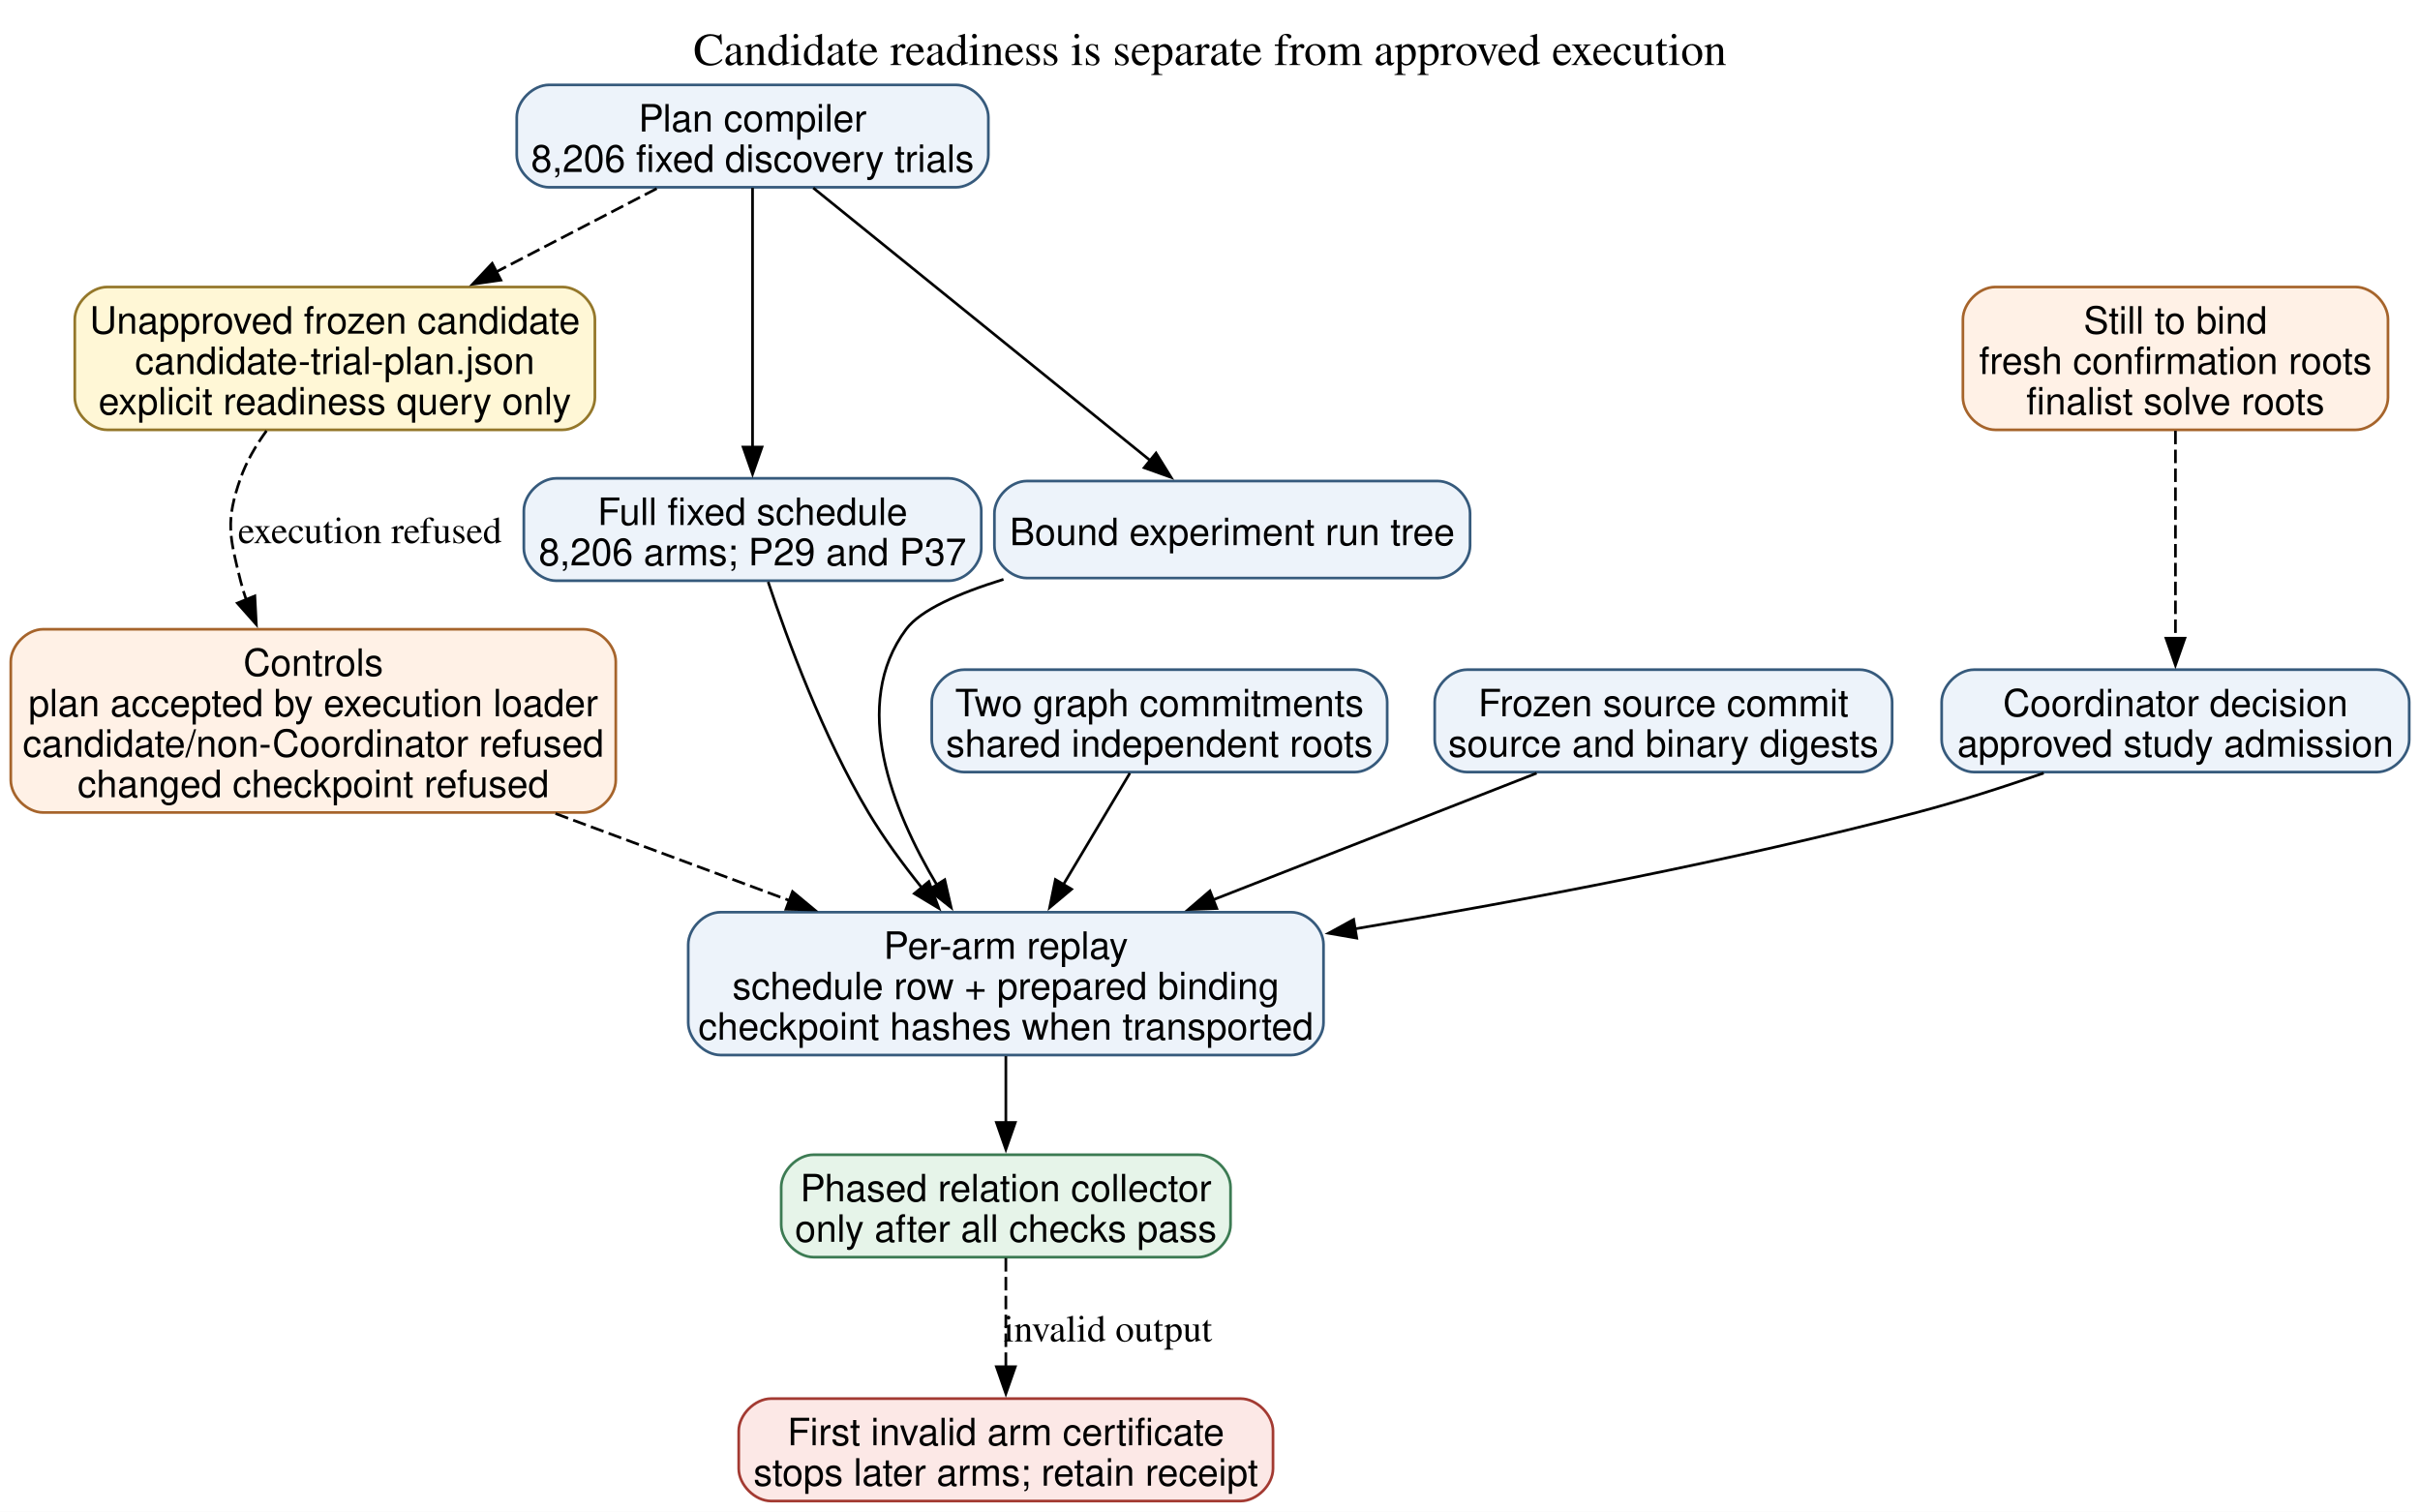
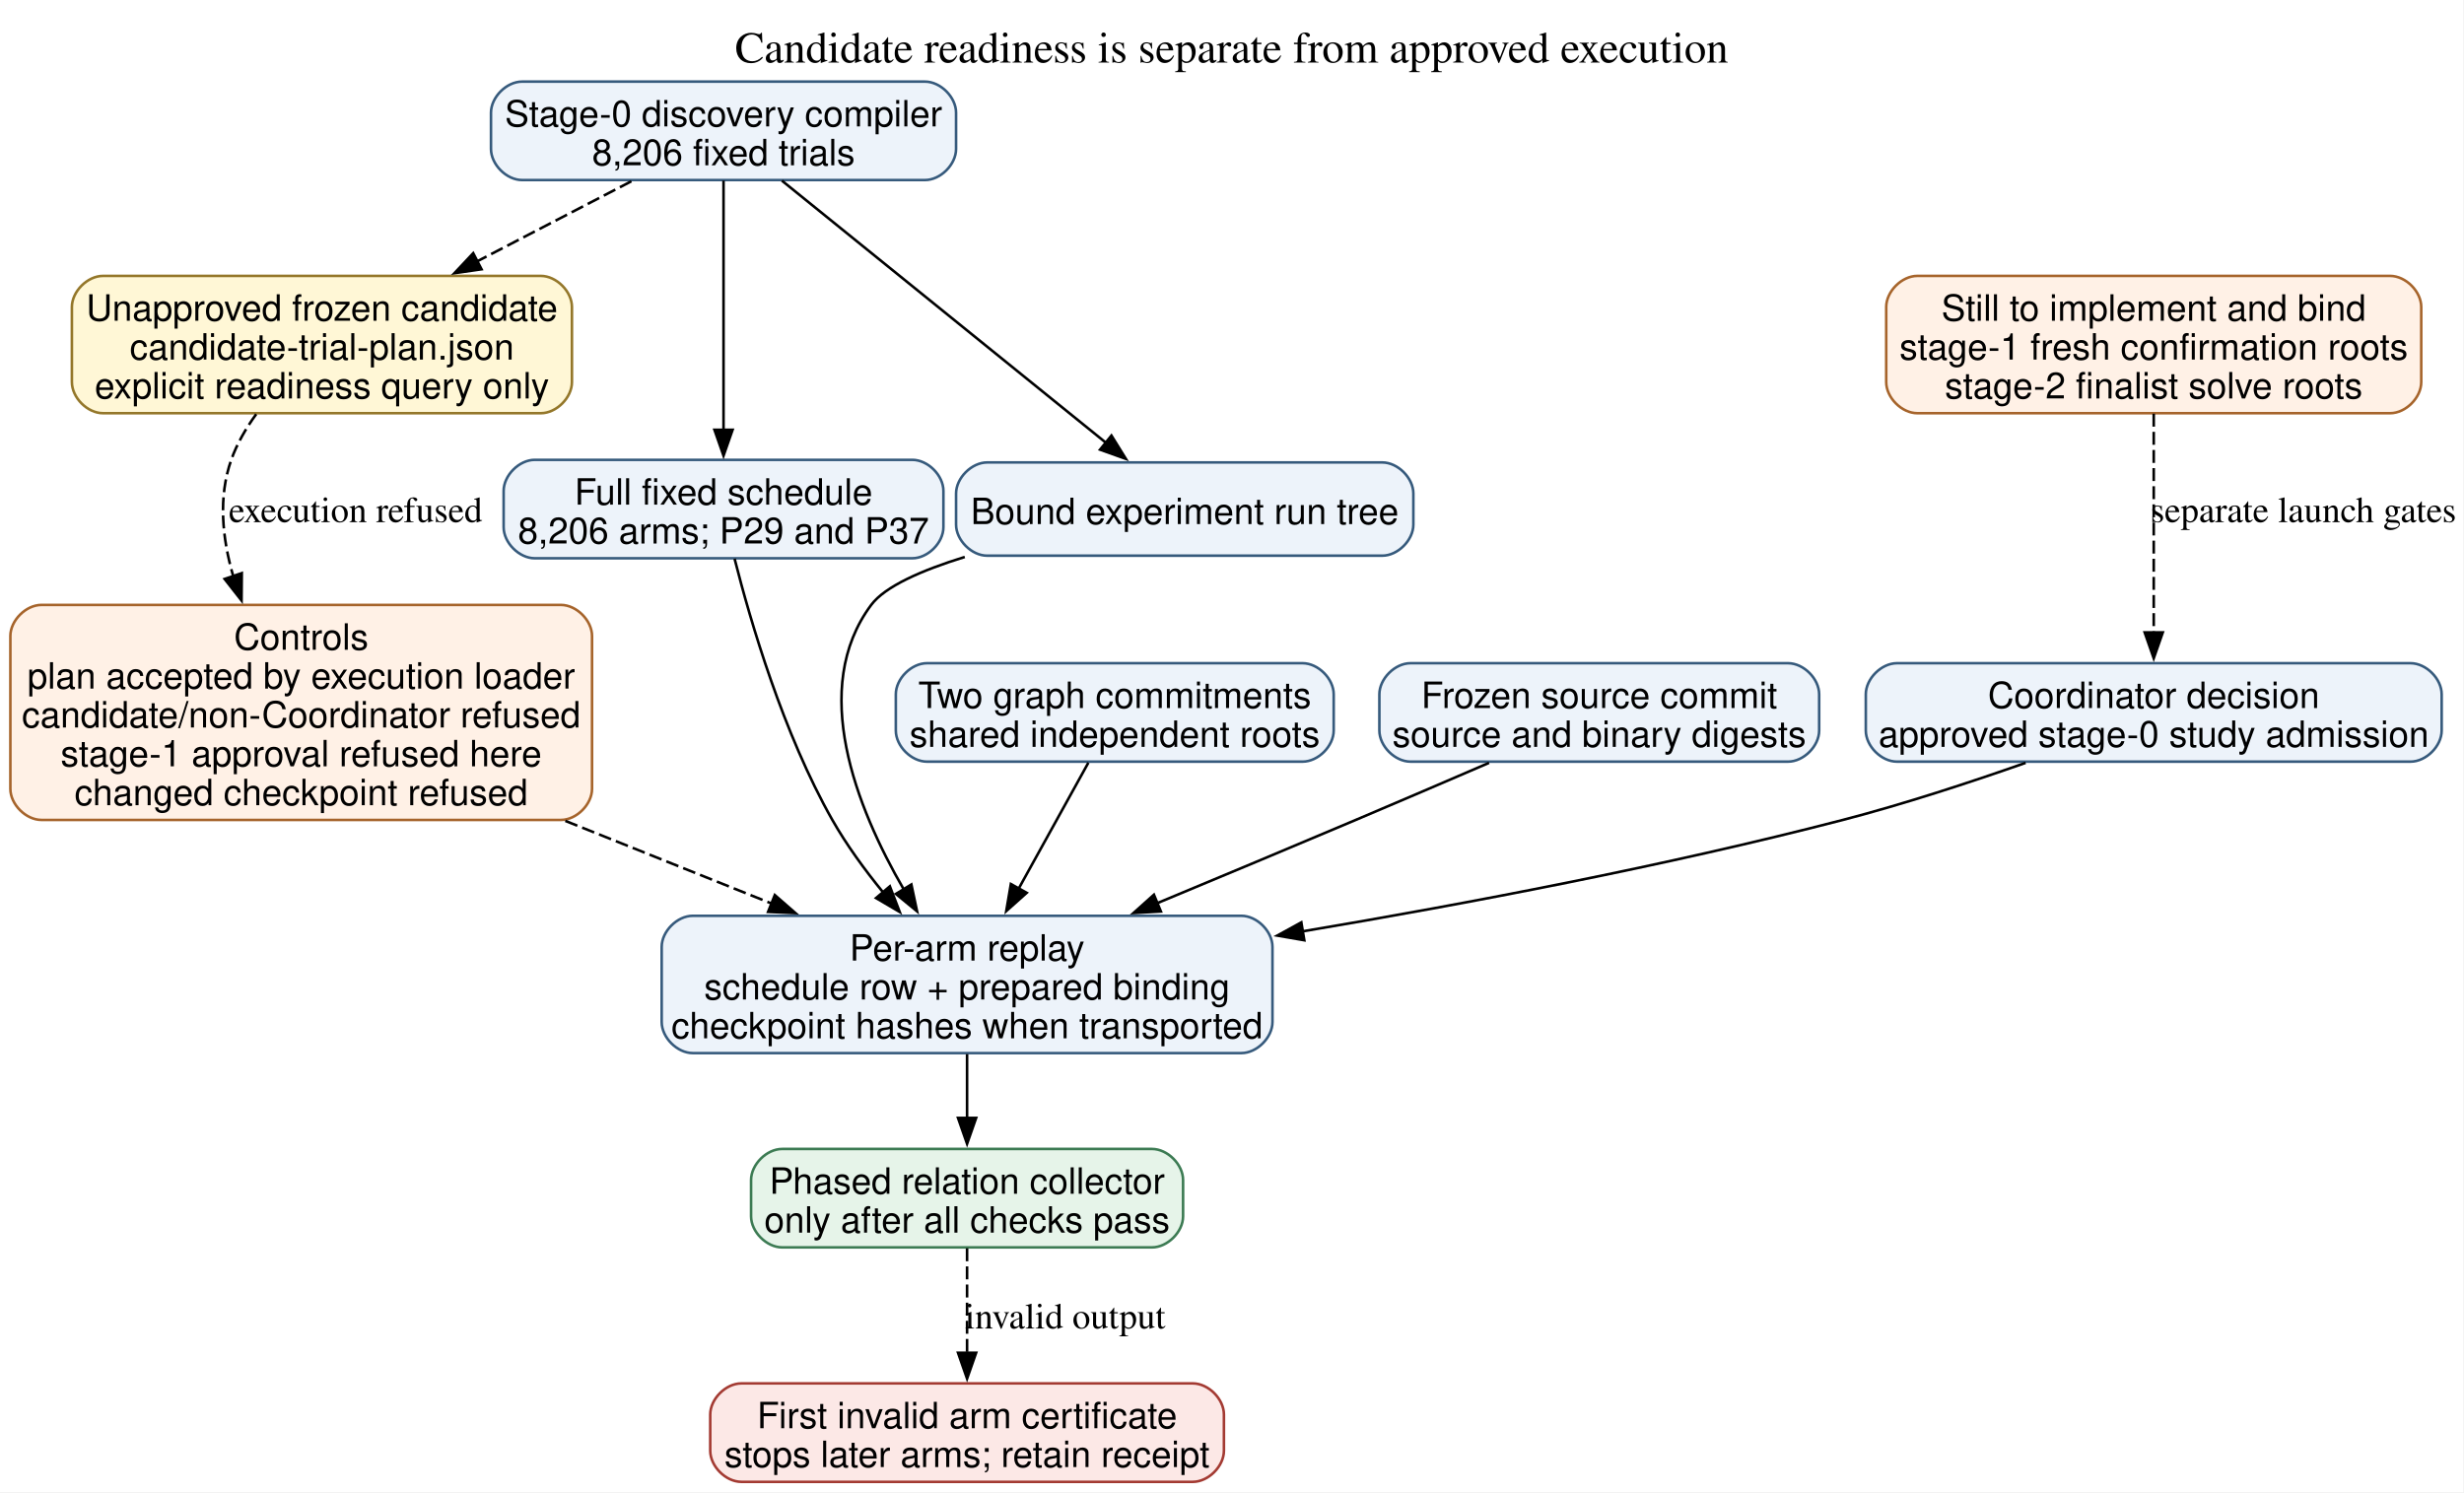
- <svg xmlns="http://www.w3.org/2000/svg" width="898pt" height="561pt" viewBox="0.00 0.00 898.00 561.00">
-   <g id="graph0" class="graph" transform="scale(1 1) rotate(0) translate(4 557)">
-     <polygon fill="white" stroke="none" points="-4,4 -4,-557 894,-557 894,4 -4,4" />
-     <text xml:space="preserve" text-anchor="middle" x="445" y="-532.85" font-family="Times,serif" font-size="17.00">Candidate readiness is separate from approved execution</text>
+ <svg xmlns="http://www.w3.org/2000/svg" width="951pt" height="576pt" viewBox="0.00 0.00 951.00 576.00">
+   <g id="graph0" class="graph" transform="scale(1 1) rotate(0) translate(4 572)">
+     <polygon fill="white" stroke="none" points="-4,4 -4,-572 946.75,-572 946.75,4 -4,4" />
+     <text xml:space="preserve" text-anchor="middle" x="471.38" y="-547.85" font-family="Times,serif" font-size="17.00">Candidate readiness is separate from approved execution</text>
    <g id="node1" class="node">
-       <path fill="#edf3fa" stroke="#365a7c" d="M878,-308.5C878,-308.5 728.5,-308.5 728.5,-308.5 722.5,-308.5 716.5,-302.5 716.5,-296.5 716.5,-296.5 716.5,-282.5 716.5,-282.5 716.5,-276.5 722.5,-270.5 728.5,-270.5 728.5,-270.5 878,-270.5 878,-270.5 884,-270.5 890,-276.5 890,-282.5 890,-282.5 890,-296.5 890,-296.5 890,-302.5 884,-308.5 878,-308.5" />
-       <text xml:space="preserve" text-anchor="middle" x="803.25" y="-291.2" font-family="Helvetica,sans-Serif" font-size="14.00">Coordinator decision</text>
-       <text xml:space="preserve" text-anchor="middle" x="803.25" y="-276.2" font-family="Helvetica,sans-Serif" font-size="14.00">approved study admission</text>
+       <path fill="#edf3fa" stroke="#365a7c" d="M926.38,-316C926.38,-316 728.12,-316 728.12,-316 722.12,-316 716.12,-310 716.12,-304 716.12,-304 716.12,-290 716.12,-290 716.12,-284 722.12,-278 728.12,-278 728.12,-278 926.38,-278 926.38,-278 932.38,-278 938.38,-284 938.38,-290 938.38,-290 938.38,-304 938.38,-304 938.38,-310 932.38,-316 926.38,-316" />
+       <text xml:space="preserve" text-anchor="middle" x="827.25" y="-298.7" font-family="Helvetica,sans-Serif" font-size="14.00">Coordinator decision</text>
+       <text xml:space="preserve" text-anchor="middle" x="827.25" y="-283.7" font-family="Helvetica,sans-Serif" font-size="14.00">approved stage-0 study admission</text>
    </g>
    <g id="node8" class="node">
      <path fill="#edf3fa" stroke="#365a7c" d="M475.12,-218.5C475.12,-218.5 263.38,-218.5 263.38,-218.5 257.38,-218.5 251.38,-212.5 251.38,-206.5 251.38,-206.5 251.38,-177.5 251.38,-177.5 251.38,-171.5 257.38,-165.5 263.38,-165.5 263.38,-165.5 475.12,-165.5 475.12,-165.5 481.12,-165.5 487.12,-171.5 487.12,-177.5 487.12,-177.5 487.12,-206.5 487.12,-206.5 487.12,-212.5 481.12,-218.5 475.12,-218.5" />
      <text xml:space="preserve" text-anchor="middle" x="369.25" y="-201.2" font-family="Helvetica,sans-Serif" font-size="14.00">Per-arm replay</text>
      <text xml:space="preserve" text-anchor="middle" x="369.25" y="-186.2" font-family="Helvetica,sans-Serif" font-size="14.00">schedule row + prepared binding</text>
      <text xml:space="preserve" text-anchor="middle" x="369.25" y="-171.2" font-family="Helvetica,sans-Serif" font-size="14.00">checkpoint hashes when transported</text>
    </g>
    <g id="edge5" class="edge">
-       <path fill="none" stroke="black" d="M754.35,-270.12C739.38,-264.92 722.76,-259.58 707.25,-255.5 639.19,-237.62 562.12,-222.95 498.77,-212.32" />
-       <polygon fill="black" stroke="black" points="499.45,-208.89 489.01,-210.7 498.3,-215.79 499.45,-208.89" />
+       <path fill="none" stroke="black" d="M777.81,-277.54C756.34,-269.99 730.77,-261.61 707.25,-255.5 639.14,-237.81 562.06,-223.15 498.73,-212.49" />
+       <polygon fill="black" stroke="black" points="499.41,-209.06 488.97,-210.86 498.26,-215.96 499.41,-209.06" />
    </g>
    <g id="node2" class="node">
-       <path fill="#edf3fa" stroke="#365a7c" d="M350.75,-525.5C350.75,-525.5 199.75,-525.5 199.75,-525.5 193.75,-525.5 187.75,-519.5 187.75,-513.5 187.75,-513.5 187.75,-499.5 187.75,-499.5 187.75,-493.5 193.75,-487.5 199.75,-487.5 199.75,-487.5 350.75,-487.5 350.75,-487.5 356.75,-487.5 362.75,-493.5 362.75,-499.5 362.75,-499.5 362.75,-513.5 362.75,-513.5 362.75,-519.5 356.75,-525.5 350.75,-525.5" />
-       <text xml:space="preserve" text-anchor="middle" x="275.25" y="-508.2" font-family="Helvetica,sans-Serif" font-size="14.00">Plan compiler</text>
-       <text xml:space="preserve" text-anchor="middle" x="275.25" y="-493.2" font-family="Helvetica,sans-Serif" font-size="14.00">8,206 fixed discovery trials</text>
+       <path fill="#edf3fa" stroke="#365a7c" d="M353,-540.5C353,-540.5 197.5,-540.5 197.5,-540.5 191.5,-540.5 185.5,-534.5 185.5,-528.5 185.5,-528.5 185.5,-514.5 185.5,-514.5 185.5,-508.5 191.5,-502.5 197.5,-502.5 197.5,-502.5 353,-502.5 353,-502.5 359,-502.5 365,-508.5 365,-514.5 365,-514.5 365,-528.5 365,-528.5 365,-534.5 359,-540.5 353,-540.5" />
+       <text xml:space="preserve" text-anchor="middle" x="275.25" y="-523.2" font-family="Helvetica,sans-Serif" font-size="14.00">Stage-0 discovery compiler</text>
+       <text xml:space="preserve" text-anchor="middle" x="275.25" y="-508.2" font-family="Helvetica,sans-Serif" font-size="14.00">8,206 fixed trials</text>
    </g>
    <g id="node3" class="node">
-       <path fill="#fff7d6" stroke="#94772a" d="M204.75,-450.5C204.75,-450.5 35.75,-450.5 35.75,-450.5 29.75,-450.5 23.75,-444.5 23.75,-438.5 23.75,-438.5 23.75,-409.5 23.75,-409.5 23.75,-403.5 29.75,-397.5 35.75,-397.5 35.75,-397.5 204.75,-397.5 204.75,-397.5 210.75,-397.5 216.75,-403.5 216.75,-409.5 216.75,-409.5 216.75,-438.5 216.75,-438.5 216.75,-444.5 210.75,-450.5 204.75,-450.5" />
-       <text xml:space="preserve" text-anchor="middle" x="120.25" y="-433.2" font-family="Helvetica,sans-Serif" font-size="14.00">Unapproved frozen candidate</text>
-       <text xml:space="preserve" text-anchor="middle" x="120.25" y="-418.2" font-family="Helvetica,sans-Serif" font-size="14.00">candidate-trial-plan.json</text>
-       <text xml:space="preserve" text-anchor="middle" x="120.25" y="-403.2" font-family="Helvetica,sans-Serif" font-size="14.00">explicit readiness query only</text>
+       <path fill="#fff7d6" stroke="#94772a" d="M204.75,-465.5C204.75,-465.5 35.75,-465.5 35.75,-465.5 29.75,-465.5 23.75,-459.5 23.75,-453.5 23.75,-453.5 23.75,-424.5 23.75,-424.5 23.75,-418.5 29.75,-412.5 35.75,-412.5 35.75,-412.5 204.75,-412.5 204.75,-412.5 210.75,-412.5 216.75,-418.5 216.75,-424.5 216.75,-424.5 216.75,-453.5 216.75,-453.5 216.75,-459.5 210.75,-465.5 204.75,-465.5" />
+       <text xml:space="preserve" text-anchor="middle" x="120.25" y="-448.2" font-family="Helvetica,sans-Serif" font-size="14.00">Unapproved frozen candidate</text>
+       <text xml:space="preserve" text-anchor="middle" x="120.25" y="-433.2" font-family="Helvetica,sans-Serif" font-size="14.00">candidate-trial-plan.json</text>
+       <text xml:space="preserve" text-anchor="middle" x="120.25" y="-418.2" font-family="Helvetica,sans-Serif" font-size="14.00">explicit readiness query only</text>
    </g>
    <g id="edge1" class="edge">
-       <path fill="none" stroke="black" stroke-dasharray="5,2" d="M239.69,-487.03C222.03,-477.86 200.21,-466.53 180.07,-456.07" />
-       <polygon fill="black" stroke="black" points="181.86,-453.06 171.38,-451.55 178.64,-459.27 181.86,-453.06" />
+       <path fill="none" stroke="black" stroke-dasharray="5,2" d="M239.69,-502.03C222.03,-492.86 200.21,-481.53 180.07,-471.07" />
+       <polygon fill="black" stroke="black" points="181.86,-468.06 171.38,-466.55 178.64,-474.27 181.86,-468.06" />
    </g>
    <g id="node4" class="node">
-       <path fill="#edf3fa" stroke="#365a7c" d="M348.12,-379.5C348.12,-379.5 202.38,-379.5 202.38,-379.5 196.38,-379.5 190.38,-373.5 190.38,-367.5 190.38,-367.5 190.38,-353.5 190.38,-353.5 190.38,-347.5 196.38,-341.5 202.38,-341.5 202.38,-341.5 348.12,-341.5 348.12,-341.5 354.12,-341.5 360.12,-347.5 360.12,-353.5 360.12,-353.5 360.12,-367.5 360.12,-367.5 360.12,-373.5 354.12,-379.5 348.12,-379.5" />
-       <text xml:space="preserve" text-anchor="middle" x="275.25" y="-362.2" font-family="Helvetica,sans-Serif" font-size="14.00">Full fixed schedule</text>
-       <text xml:space="preserve" text-anchor="middle" x="275.25" y="-347.2" font-family="Helvetica,sans-Serif" font-size="14.00">8,206 arms; P29 and P37</text>
+       <path fill="#edf3fa" stroke="#365a7c" d="M348.12,-394.5C348.12,-394.5 202.38,-394.5 202.38,-394.5 196.38,-394.5 190.38,-388.5 190.38,-382.5 190.38,-382.5 190.38,-368.5 190.38,-368.5 190.38,-362.5 196.38,-356.5 202.38,-356.5 202.38,-356.5 348.12,-356.5 348.12,-356.5 354.12,-356.5 360.12,-362.5 360.12,-368.5 360.12,-368.5 360.12,-382.5 360.12,-382.5 360.12,-388.5 354.12,-394.5 348.12,-394.5" />
+       <text xml:space="preserve" text-anchor="middle" x="275.25" y="-377.2" font-family="Helvetica,sans-Serif" font-size="14.00">Full fixed schedule</text>
+       <text xml:space="preserve" text-anchor="middle" x="275.25" y="-362.2" font-family="Helvetica,sans-Serif" font-size="14.00">8,206 arms; P29 and P37</text>
    </g>
    <g id="edge3" class="edge">
-       <path fill="none" stroke="black" d="M275.25,-487.26C275.25,-463.03 275.25,-419.91 275.25,-391.01" />
-       <polygon fill="black" stroke="black" points="278.75,-391.1 275.25,-381.1 271.75,-391.1 278.75,-391.1" />
+       <path fill="none" stroke="black" d="M275.25,-502.26C275.25,-478.03 275.25,-434.91 275.25,-406.01" />
+       <polygon fill="black" stroke="black" points="278.75,-406.1 275.25,-396.1 271.75,-406.1 278.75,-406.1" />
    </g>
    <g id="node7" class="node">
-       <path fill="#edf3fa" stroke="#365a7c" d="M529.5,-378.5C529.5,-378.5 377,-378.5 377,-378.5 371,-378.5 365,-372.5 365,-366.5 365,-366.5 365,-354.5 365,-354.5 365,-348.5 371,-342.5 377,-342.5 377,-342.5 529.5,-342.5 529.5,-342.5 535.5,-342.5 541.5,-348.5 541.5,-354.5 541.5,-354.5 541.5,-366.5 541.5,-366.5 541.5,-372.5 535.5,-378.5 529.5,-378.5" />
-       <text xml:space="preserve" text-anchor="middle" x="453.25" y="-354.7" font-family="Helvetica,sans-Serif" font-size="14.00">Bound experiment run tree</text>
+       <path fill="#edf3fa" stroke="#365a7c" d="M529.5,-393.5C529.5,-393.5 377,-393.5 377,-393.5 371,-393.5 365,-387.5 365,-381.5 365,-381.5 365,-369.5 365,-369.5 365,-363.5 371,-357.5 377,-357.5 377,-357.5 529.5,-357.5 529.5,-357.5 535.5,-357.5 541.5,-363.5 541.5,-369.5 541.5,-369.5 541.5,-381.5 541.5,-381.5 541.5,-387.5 535.5,-393.5 529.5,-393.5" />
+       <text xml:space="preserve" text-anchor="middle" x="453.25" y="-369.7" font-family="Helvetica,sans-Serif" font-size="14.00">Bound experiment run tree</text>
    </g>
    <g id="edge4" class="edge">
-       <path fill="none" stroke="black" d="M297.79,-487.26C329.48,-461.63 387.28,-414.87 422.78,-386.15" />
-       <polygon fill="black" stroke="black" points="424.97,-388.88 430.55,-379.87 420.57,-383.44 424.97,-388.88" />
+       <path fill="none" stroke="black" d="M297.79,-502.26C329.48,-476.63 387.28,-429.87 422.78,-401.15" />
+       <polygon fill="black" stroke="black" points="424.97,-403.88 430.55,-394.87 420.57,-398.44 424.97,-403.88" />
    </g>
    <g id="node11" class="node">
-       <path fill="#fff1e6" stroke="#a6642b" d="M212.5,-323.5C212.5,-323.5 12,-323.5 12,-323.5 6,-323.5 0,-317.5 0,-311.5 0,-311.5 0,-267.5 0,-267.5 0,-261.5 6,-255.5 12,-255.5 12,-255.5 212.5,-255.5 212.5,-255.5 218.5,-255.5 224.5,-261.5 224.5,-267.5 224.5,-267.5 224.5,-311.5 224.5,-311.5 224.5,-317.5 218.5,-323.5 212.5,-323.5" />
-       <text xml:space="preserve" text-anchor="middle" x="112.25" y="-306.2" font-family="Helvetica,sans-Serif" font-size="14.00">Controls</text>
-       <text xml:space="preserve" text-anchor="middle" x="112.25" y="-291.2" font-family="Helvetica,sans-Serif" font-size="14.00">plan accepted by execution loader</text>
-       <text xml:space="preserve" text-anchor="middle" x="112.25" y="-276.2" font-family="Helvetica,sans-Serif" font-size="14.00">candidate/non-Coordinator refused</text>
+       <path fill="#fff1e6" stroke="#a6642b" d="M212.5,-338.5C212.5,-338.5 12,-338.5 12,-338.5 6,-338.5 0,-332.5 0,-326.5 0,-326.5 0,-267.5 0,-267.5 0,-261.5 6,-255.5 12,-255.5 12,-255.5 212.5,-255.5 212.5,-255.5 218.5,-255.5 224.5,-261.5 224.5,-267.5 224.5,-267.5 224.5,-326.5 224.5,-326.5 224.5,-332.5 218.5,-338.5 212.5,-338.5" />
+       <text xml:space="preserve" text-anchor="middle" x="112.25" y="-321.2" font-family="Helvetica,sans-Serif" font-size="14.00">Controls</text>
+       <text xml:space="preserve" text-anchor="middle" x="112.25" y="-306.2" font-family="Helvetica,sans-Serif" font-size="14.00">plan accepted by execution loader</text>
+       <text xml:space="preserve" text-anchor="middle" x="112.25" y="-291.2" font-family="Helvetica,sans-Serif" font-size="14.00">candidate/non-Coordinator refused</text>
+       <text xml:space="preserve" text-anchor="middle" x="112.25" y="-276.2" font-family="Helvetica,sans-Serif" font-size="14.00">stage-1 approval refused here</text>
      <text xml:space="preserve" text-anchor="middle" x="112.25" y="-261.2" font-family="Helvetica,sans-Serif" font-size="14.00">changed checkpoint refused</text>
    </g>
    <g id="edge2" class="edge">
-       <path fill="none" stroke="black" stroke-dasharray="5,2" d="M94.89,-397.14C90.94,-391.7 87.44,-385.72 85.25,-379.5 79.64,-363.57 81.18,-357.89 85.25,-341.5 85.85,-339.09 86.58,-336.67 87.42,-334.26" />
-       <polygon fill="black" stroke="black" points="90.56,-335.85 91.11,-325.27 84.08,-333.2 90.56,-335.85" />
-       <text xml:space="preserve" text-anchor="middle" x="133.25" y="-355.45" font-family="Times,serif" font-size="14.00">execution refused</text>
+       <path fill="none" stroke="black" stroke-dasharray="5,2" d="M94.89,-412.14C90.94,-406.7 87.44,-400.72 85.25,-394.5 80.18,-380.12 81.75,-364.27 86,-349.65" />
+       <polygon fill="black" stroke="black" points="89.32,-350.78 89.23,-340.18 82.69,-348.52 89.32,-350.78" />
+       <text xml:space="preserve" text-anchor="middle" x="133.25" y="-370.45" font-family="Times,serif" font-size="14.00">execution refused</text>
    </g>
    <g id="edge6" class="edge">
-       <path fill="none" stroke="black" d="M281.04,-341.07C288.16,-319.66 301.42,-283.68 318.25,-255.5 323.95,-245.95 331.02,-236.31 338.07,-227.56" />
-       <polygon fill="black" stroke="black" points="340.68,-229.89 344.37,-219.96 335.29,-225.42 340.68,-229.89" />
+       <path fill="none" stroke="black" d="M279.52,-356.31C285.64,-332.2 298.31,-288.84 317.25,-255.5 322.74,-245.84 329.76,-236.22 336.86,-227.52" />
+       <polygon fill="black" stroke="black" points="339.45,-229.88 343.25,-219.98 334.11,-225.35 339.45,-229.88" />
    </g>
    <g id="node5" class="node">
-       <path fill="#edf3fa" stroke="#365a7c" d="M498.75,-308.5C498.75,-308.5 353.75,-308.5 353.75,-308.5 347.75,-308.5 341.75,-302.5 341.75,-296.5 341.75,-296.5 341.75,-282.5 341.75,-282.5 341.75,-276.5 347.75,-270.5 353.75,-270.5 353.75,-270.5 498.75,-270.5 498.75,-270.5 504.75,-270.5 510.75,-276.5 510.75,-282.5 510.75,-282.5 510.75,-296.5 510.75,-296.5 510.75,-302.5 504.75,-308.5 498.75,-308.5" />
-       <text xml:space="preserve" text-anchor="middle" x="426.25" y="-291.2" font-family="Helvetica,sans-Serif" font-size="14.00">Two graph commitments</text>
-       <text xml:space="preserve" text-anchor="middle" x="426.25" y="-276.2" font-family="Helvetica,sans-Serif" font-size="14.00">shared independent roots</text>
+       <path fill="#edf3fa" stroke="#365a7c" d="M498.75,-316C498.75,-316 353.75,-316 353.75,-316 347.75,-316 341.75,-310 341.75,-304 341.75,-304 341.75,-290 341.75,-290 341.75,-284 347.75,-278 353.75,-278 353.75,-278 498.75,-278 498.75,-278 504.75,-278 510.75,-284 510.75,-290 510.75,-290 510.75,-304 510.75,-304 510.75,-310 504.75,-316 498.75,-316" />
+       <text xml:space="preserve" text-anchor="middle" x="426.25" y="-298.7" font-family="Helvetica,sans-Serif" font-size="14.00">Two graph commitments</text>
+       <text xml:space="preserve" text-anchor="middle" x="426.25" y="-283.7" font-family="Helvetica,sans-Serif" font-size="14.00">shared independent roots</text>
    </g>
    <g id="edge7" class="edge">
-       <path fill="none" stroke="black" d="M415.26,-270.09C408.22,-258.28 398.84,-242.58 390.39,-228.42" />
-       <polygon fill="black" stroke="black" points="393.64,-227.03 385.51,-220.24 387.63,-230.62 393.64,-227.03" />
+       <path fill="none" stroke="black" d="M416.06,-277.59C408.58,-264.07 398.19,-245.29 389.09,-228.85" />
+       <polygon fill="black" stroke="black" points="392.27,-227.37 384.37,-220.32 386.15,-230.76 392.27,-227.37" />
    </g>
    <g id="node6" class="node">
-       <path fill="#edf3fa" stroke="#365a7c" d="M686.12,-308.5C686.12,-308.5 540.38,-308.5 540.38,-308.5 534.38,-308.5 528.38,-302.5 528.38,-296.5 528.38,-296.5 528.38,-282.5 528.38,-282.5 528.38,-276.5 534.38,-270.5 540.38,-270.5 540.38,-270.5 686.12,-270.5 686.12,-270.5 692.12,-270.5 698.12,-276.5 698.12,-282.5 698.12,-282.5 698.12,-296.5 698.12,-296.5 698.12,-302.5 692.12,-308.5 686.12,-308.5" />
-       <text xml:space="preserve" text-anchor="middle" x="613.25" y="-291.2" font-family="Helvetica,sans-Serif" font-size="14.00">Frozen source commit</text>
-       <text xml:space="preserve" text-anchor="middle" x="613.25" y="-276.2" font-family="Helvetica,sans-Serif" font-size="14.00">source and binary digests</text>
+       <path fill="#edf3fa" stroke="#365a7c" d="M686.12,-316C686.12,-316 540.38,-316 540.38,-316 534.38,-316 528.38,-310 528.38,-304 528.38,-304 528.38,-290 528.38,-290 528.38,-284 534.38,-278 540.38,-278 540.38,-278 686.12,-278 686.12,-278 692.12,-278 698.12,-284 698.12,-290 698.12,-290 698.12,-304 698.12,-304 698.12,-310 692.12,-316 686.12,-316" />
+       <text xml:space="preserve" text-anchor="middle" x="613.25" y="-298.7" font-family="Helvetica,sans-Serif" font-size="14.00">Frozen source commit</text>
+       <text xml:space="preserve" text-anchor="middle" x="613.25" y="-283.7" font-family="Helvetica,sans-Serif" font-size="14.00">source and binary digests</text>
    </g>
    <g id="edge8" class="edge">
-       <path fill="none" stroke="black" d="M566.2,-270.09C532.21,-256.78 485.53,-238.51 446.15,-223.1" />
-       <polygon fill="black" stroke="black" points="447.52,-219.88 436.93,-219.49 444.97,-226.39 447.52,-219.88" />
+       <path fill="none" stroke="black" d="M570.71,-277.54C554.61,-270.59 536.1,-262.64 519.25,-255.5 494.36,-244.95 467.09,-233.55 442.7,-223.4" />
+       <polygon fill="black" stroke="black" points="444.06,-220.17 433.48,-219.57 441.37,-226.64 444.06,-220.17" />
    </g>
    <g id="edge9" class="edge">
-       <path fill="none" stroke="black" d="M368.36,-342.01C351.62,-336.83 337.56,-330.62 332.25,-323.5 311.47,-295.64 326.95,-256.52 343.79,-228.39" />
-       <polygon fill="black" stroke="black" points="346.57,-230.55 348.94,-220.22 340.64,-226.82 346.57,-230.55" />
+       <path fill="none" stroke="black" d="M368.36,-357.01C351.62,-351.83 337.56,-345.62 332.25,-338.5 308.28,-306.36 326.48,-260.3 344.83,-228.66" />
+       <polygon fill="black" stroke="black" points="347.75,-230.59 349.95,-220.22 341.77,-226.95 347.75,-230.59" />
    </g>
    <g id="node9" class="node">
      <path fill="#e6f4e9" stroke="#3c7b53" d="M440.62,-128.5C440.62,-128.5 297.88,-128.5 297.88,-128.5 291.88,-128.5 285.88,-122.5 285.88,-116.5 285.88,-116.5 285.88,-102.5 285.88,-102.5 285.88,-96.5 291.88,-90.5 297.88,-90.5 297.88,-90.5 440.62,-90.5 440.62,-90.5 446.62,-90.5 452.62,-96.5 452.62,-102.5 452.62,-102.5 452.62,-116.5 452.62,-116.5 452.62,-122.5 446.62,-128.5 440.62,-128.5" />
      <text xml:space="preserve" text-anchor="middle" x="369.25" y="-111.2" font-family="Helvetica,sans-Serif" font-size="14.00">Phased relation collector</text>
      <text xml:space="preserve" text-anchor="middle" x="369.25" y="-96.2" font-family="Helvetica,sans-Serif" font-size="14.00">only after all checks pass</text>
    </g>
    <g id="edge10" class="edge">
      <path fill="none" stroke="black" d="M369.25,-165.09C369.25,-157.18 369.25,-148.43 369.25,-140.29" />
      <polygon fill="black" stroke="black" points="372.75,-140.48 369.25,-130.48 365.75,-140.48 372.75,-140.48" />
    </g>
    <g id="node10" class="node">
      <path fill="#fce8e6" stroke="#a33a32" d="M456.38,-38C456.38,-38 282.12,-38 282.12,-38 276.12,-38 270.12,-32 270.12,-26 270.12,-26 270.12,-12 270.12,-12 270.12,-6 276.12,0 282.12,0 282.12,0 456.38,0 456.38,0 462.38,0 468.38,-6 468.38,-12 468.38,-12 468.38,-26 468.38,-26 468.38,-32 462.38,-38 456.38,-38" />
      <text xml:space="preserve" text-anchor="middle" x="369.25" y="-20.7" font-family="Helvetica,sans-Serif" font-size="14.00">First invalid arm certificate</text>
      <text xml:space="preserve" text-anchor="middle" x="369.25" y="-5.7" font-family="Helvetica,sans-Serif" font-size="14.00">stops later arms; retain receipt</text>
    </g>
    <g id="edge11" class="edge">
      <path fill="none" stroke="black" stroke-dasharray="5,2" d="M369.25,-90.16C369.25,-78.42 369.25,-62.91 369.25,-49.46" />
      <polygon fill="black" stroke="black" points="372.75,-49.83 369.25,-39.83 365.75,-49.83 372.75,-49.83" />
      <text xml:space="preserve" text-anchor="middle" x="407.12" y="-59.2" font-family="Times,serif" font-size="14.00">invalid output</text>
    </g>
    <g id="edge12" class="edge">
-       <path fill="none" stroke="black" stroke-dasharray="5,2" d="M202.14,-255.1C230.38,-244.6 261.36,-233.09 288.9,-222.86" />
-       <polygon fill="black" stroke="black" points="290.09,-226.15 298.25,-219.38 287.65,-219.59 290.09,-226.15" />
+       <path fill="none" stroke="black" stroke-dasharray="5,2" d="M214.19,-255.14C240.8,-244.48 269,-233.18 293.95,-223.18" />
+       <polygon fill="black" stroke="black" points="295.04,-226.51 303.02,-219.54 292.44,-220.01 295.04,-226.51" />
    </g>
    <g id="node12" class="node">
-       <path fill="#fff1e6" stroke="#a6642b" d="M870.12,-450.5C870.12,-450.5 736.38,-450.5 736.38,-450.5 730.38,-450.5 724.38,-444.5 724.38,-438.5 724.38,-438.5 724.38,-409.5 724.38,-409.5 724.38,-403.5 730.38,-397.5 736.38,-397.5 736.38,-397.5 870.12,-397.5 870.12,-397.5 876.12,-397.5 882.12,-403.5 882.12,-409.5 882.12,-409.5 882.12,-438.5 882.12,-438.5 882.12,-444.5 876.12,-450.5 870.12,-450.5" />
-       <text xml:space="preserve" text-anchor="middle" x="803.25" y="-433.2" font-family="Helvetica,sans-Serif" font-size="14.00">Still to bind</text>
-       <text xml:space="preserve" text-anchor="middle" x="803.25" y="-418.2" font-family="Helvetica,sans-Serif" font-size="14.00">fresh confirmation roots</text>
-       <text xml:space="preserve" text-anchor="middle" x="803.25" y="-403.2" font-family="Helvetica,sans-Serif" font-size="14.00">finalist solve roots</text>
+       <path fill="#fff1e6" stroke="#a6642b" d="M918.5,-465.5C918.5,-465.5 736,-465.5 736,-465.5 730,-465.5 724,-459.5 724,-453.5 724,-453.5 724,-424.5 724,-424.5 724,-418.5 730,-412.5 736,-412.5 736,-412.5 918.5,-412.5 918.5,-412.5 924.5,-412.5 930.5,-418.5 930.5,-424.5 930.5,-424.5 930.5,-453.5 930.5,-453.5 930.5,-459.5 924.5,-465.5 918.5,-465.5" />
+       <text xml:space="preserve" text-anchor="middle" x="827.25" y="-448.2" font-family="Helvetica,sans-Serif" font-size="14.00">Still to implement and bind</text>
+       <text xml:space="preserve" text-anchor="middle" x="827.25" y="-433.2" font-family="Helvetica,sans-Serif" font-size="14.00">stage-1 fresh confirmation roots</text>
+       <text xml:space="preserve" text-anchor="middle" x="827.25" y="-418.2" font-family="Helvetica,sans-Serif" font-size="14.00">stage-2 finalist solve roots</text>
    </g>
    <g id="edge13" class="edge">
-       <path fill="none" stroke="black" stroke-dasharray="5,2" d="M803.25,-397.14C803.25,-374.95 803.25,-342.98 803.25,-319.84" />
-       <polygon fill="black" stroke="black" points="806.75,-320.16 803.25,-310.16 799.75,-320.16 806.75,-320.16" />
+       <path fill="none" stroke="black" stroke-dasharray="5,2" d="M827.25,-412.32C827.25,-388.44 827.25,-352.87 827.25,-327.76" />
+       <polygon fill="black" stroke="black" points="830.75,-327.89 827.25,-317.89 823.75,-327.89 830.75,-327.89" />
+       <text xml:space="preserve" text-anchor="middle" x="885" y="-370.45" font-family="Times,serif" font-size="14.00">separate launch gates</text>
    </g>
  </g>
</svg>
